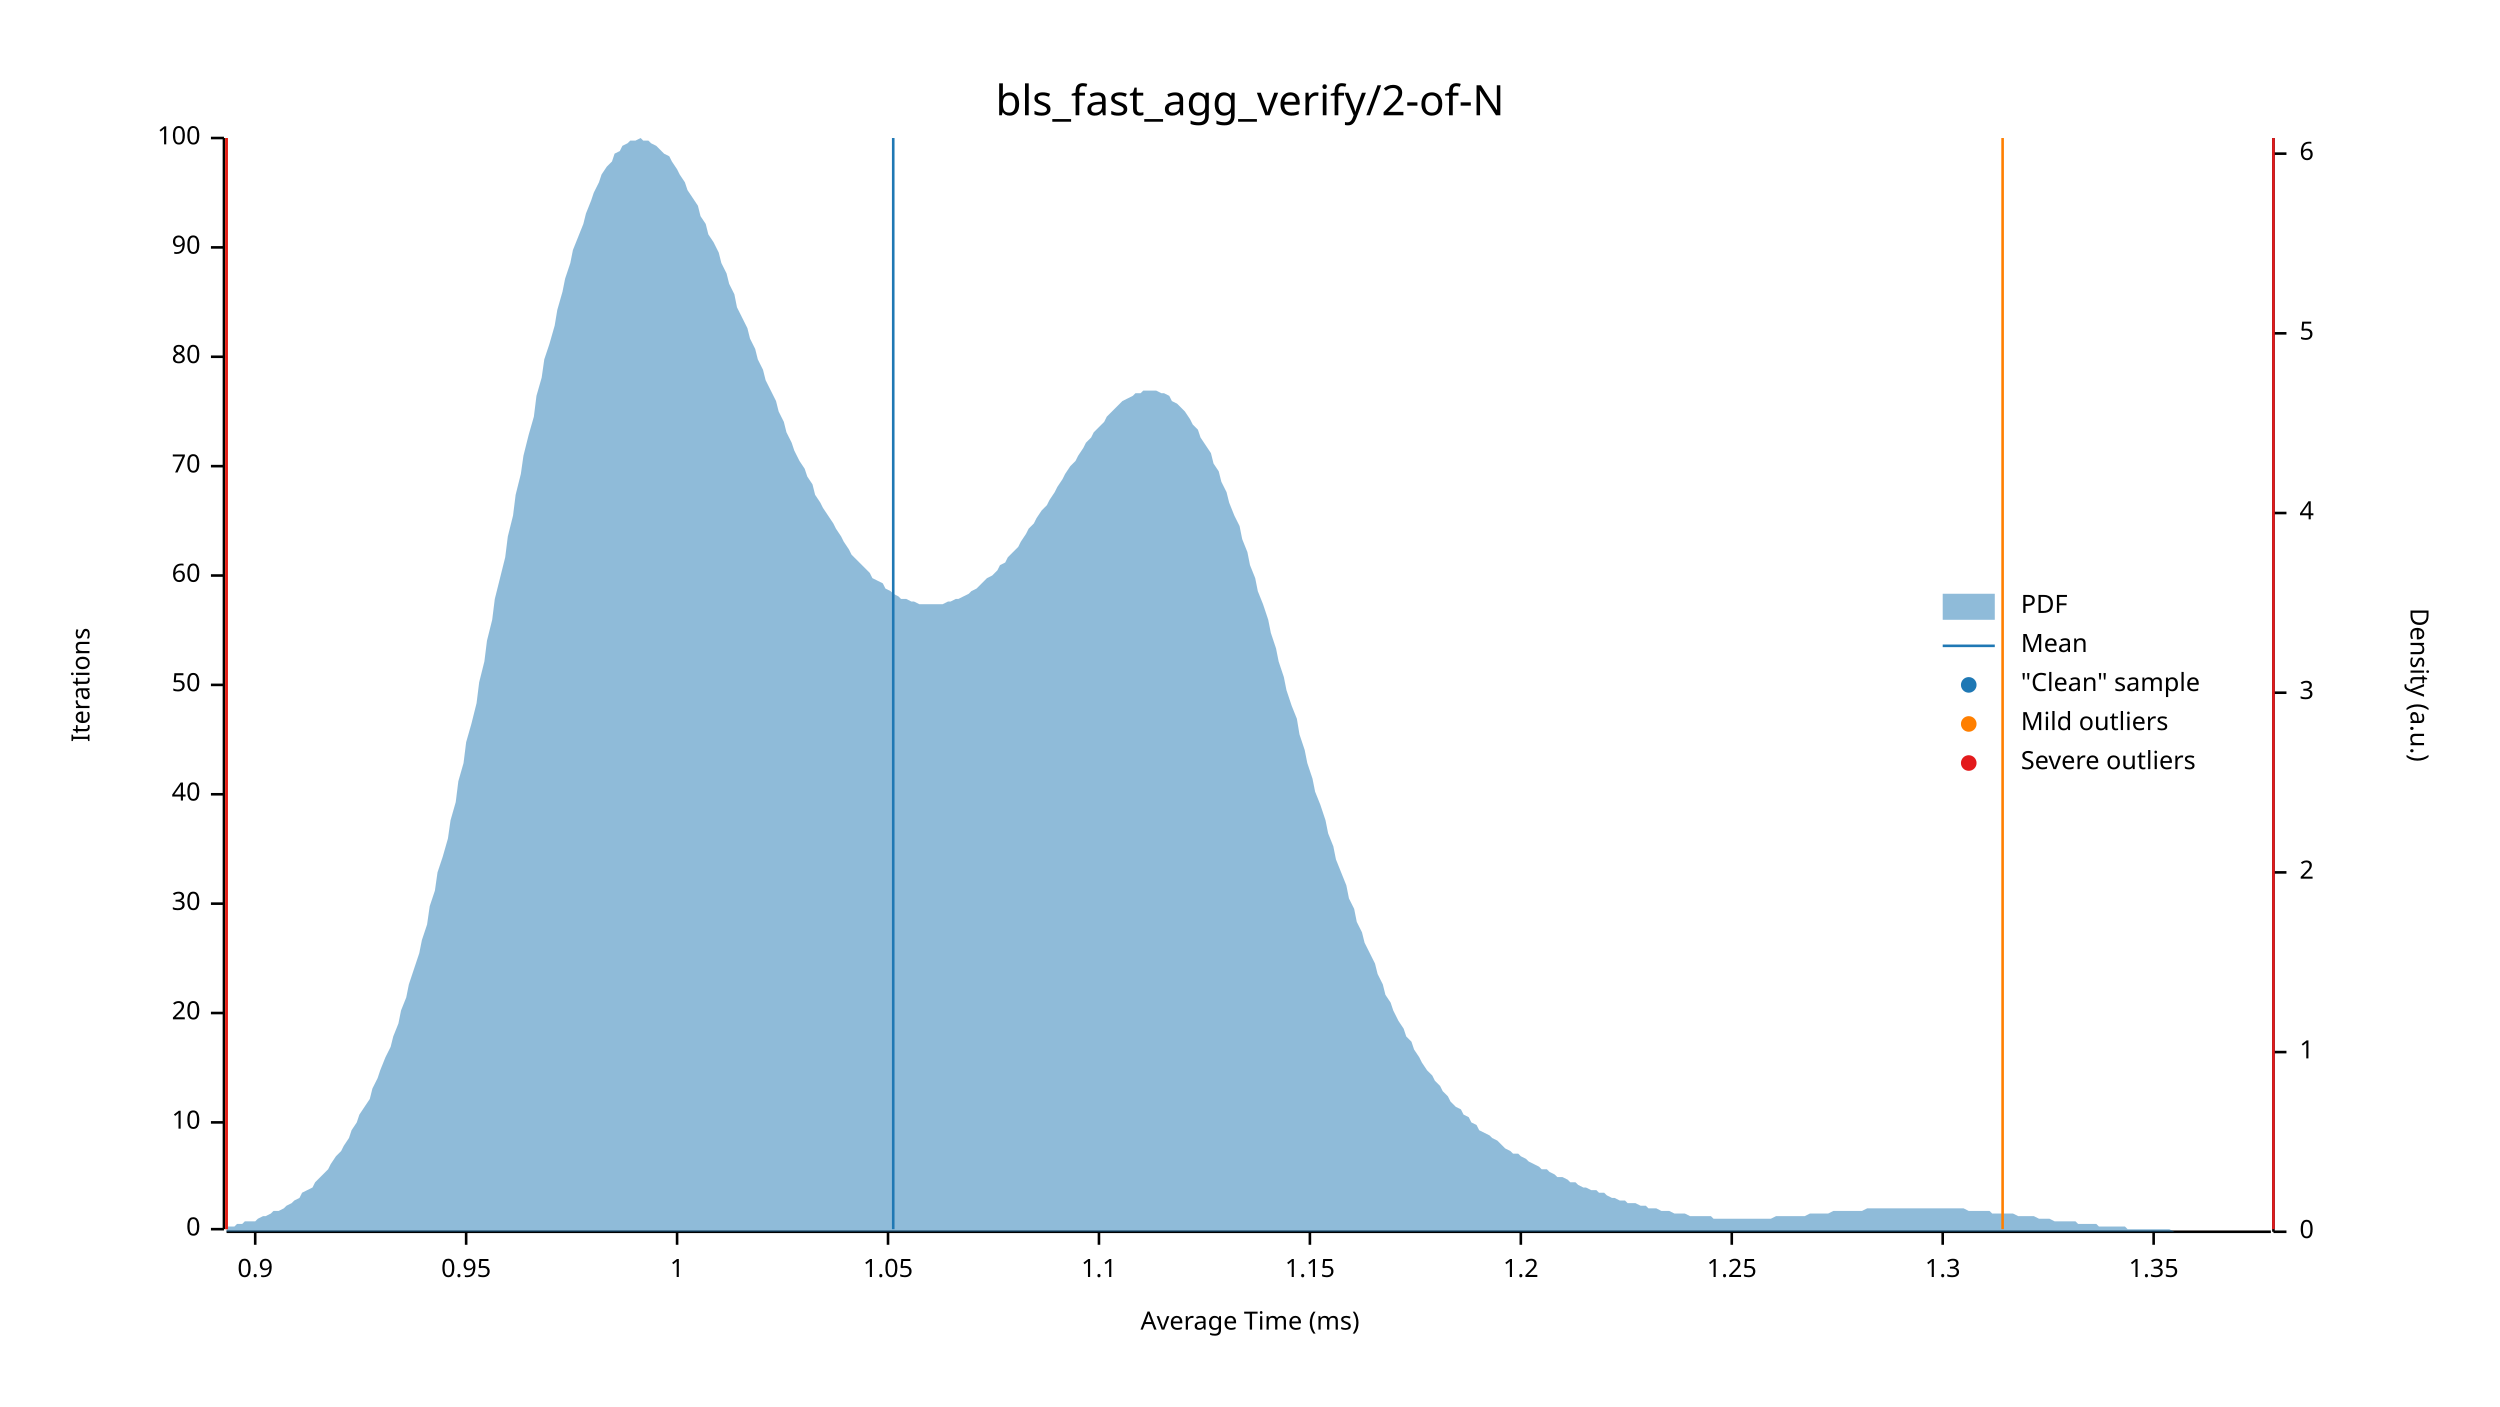
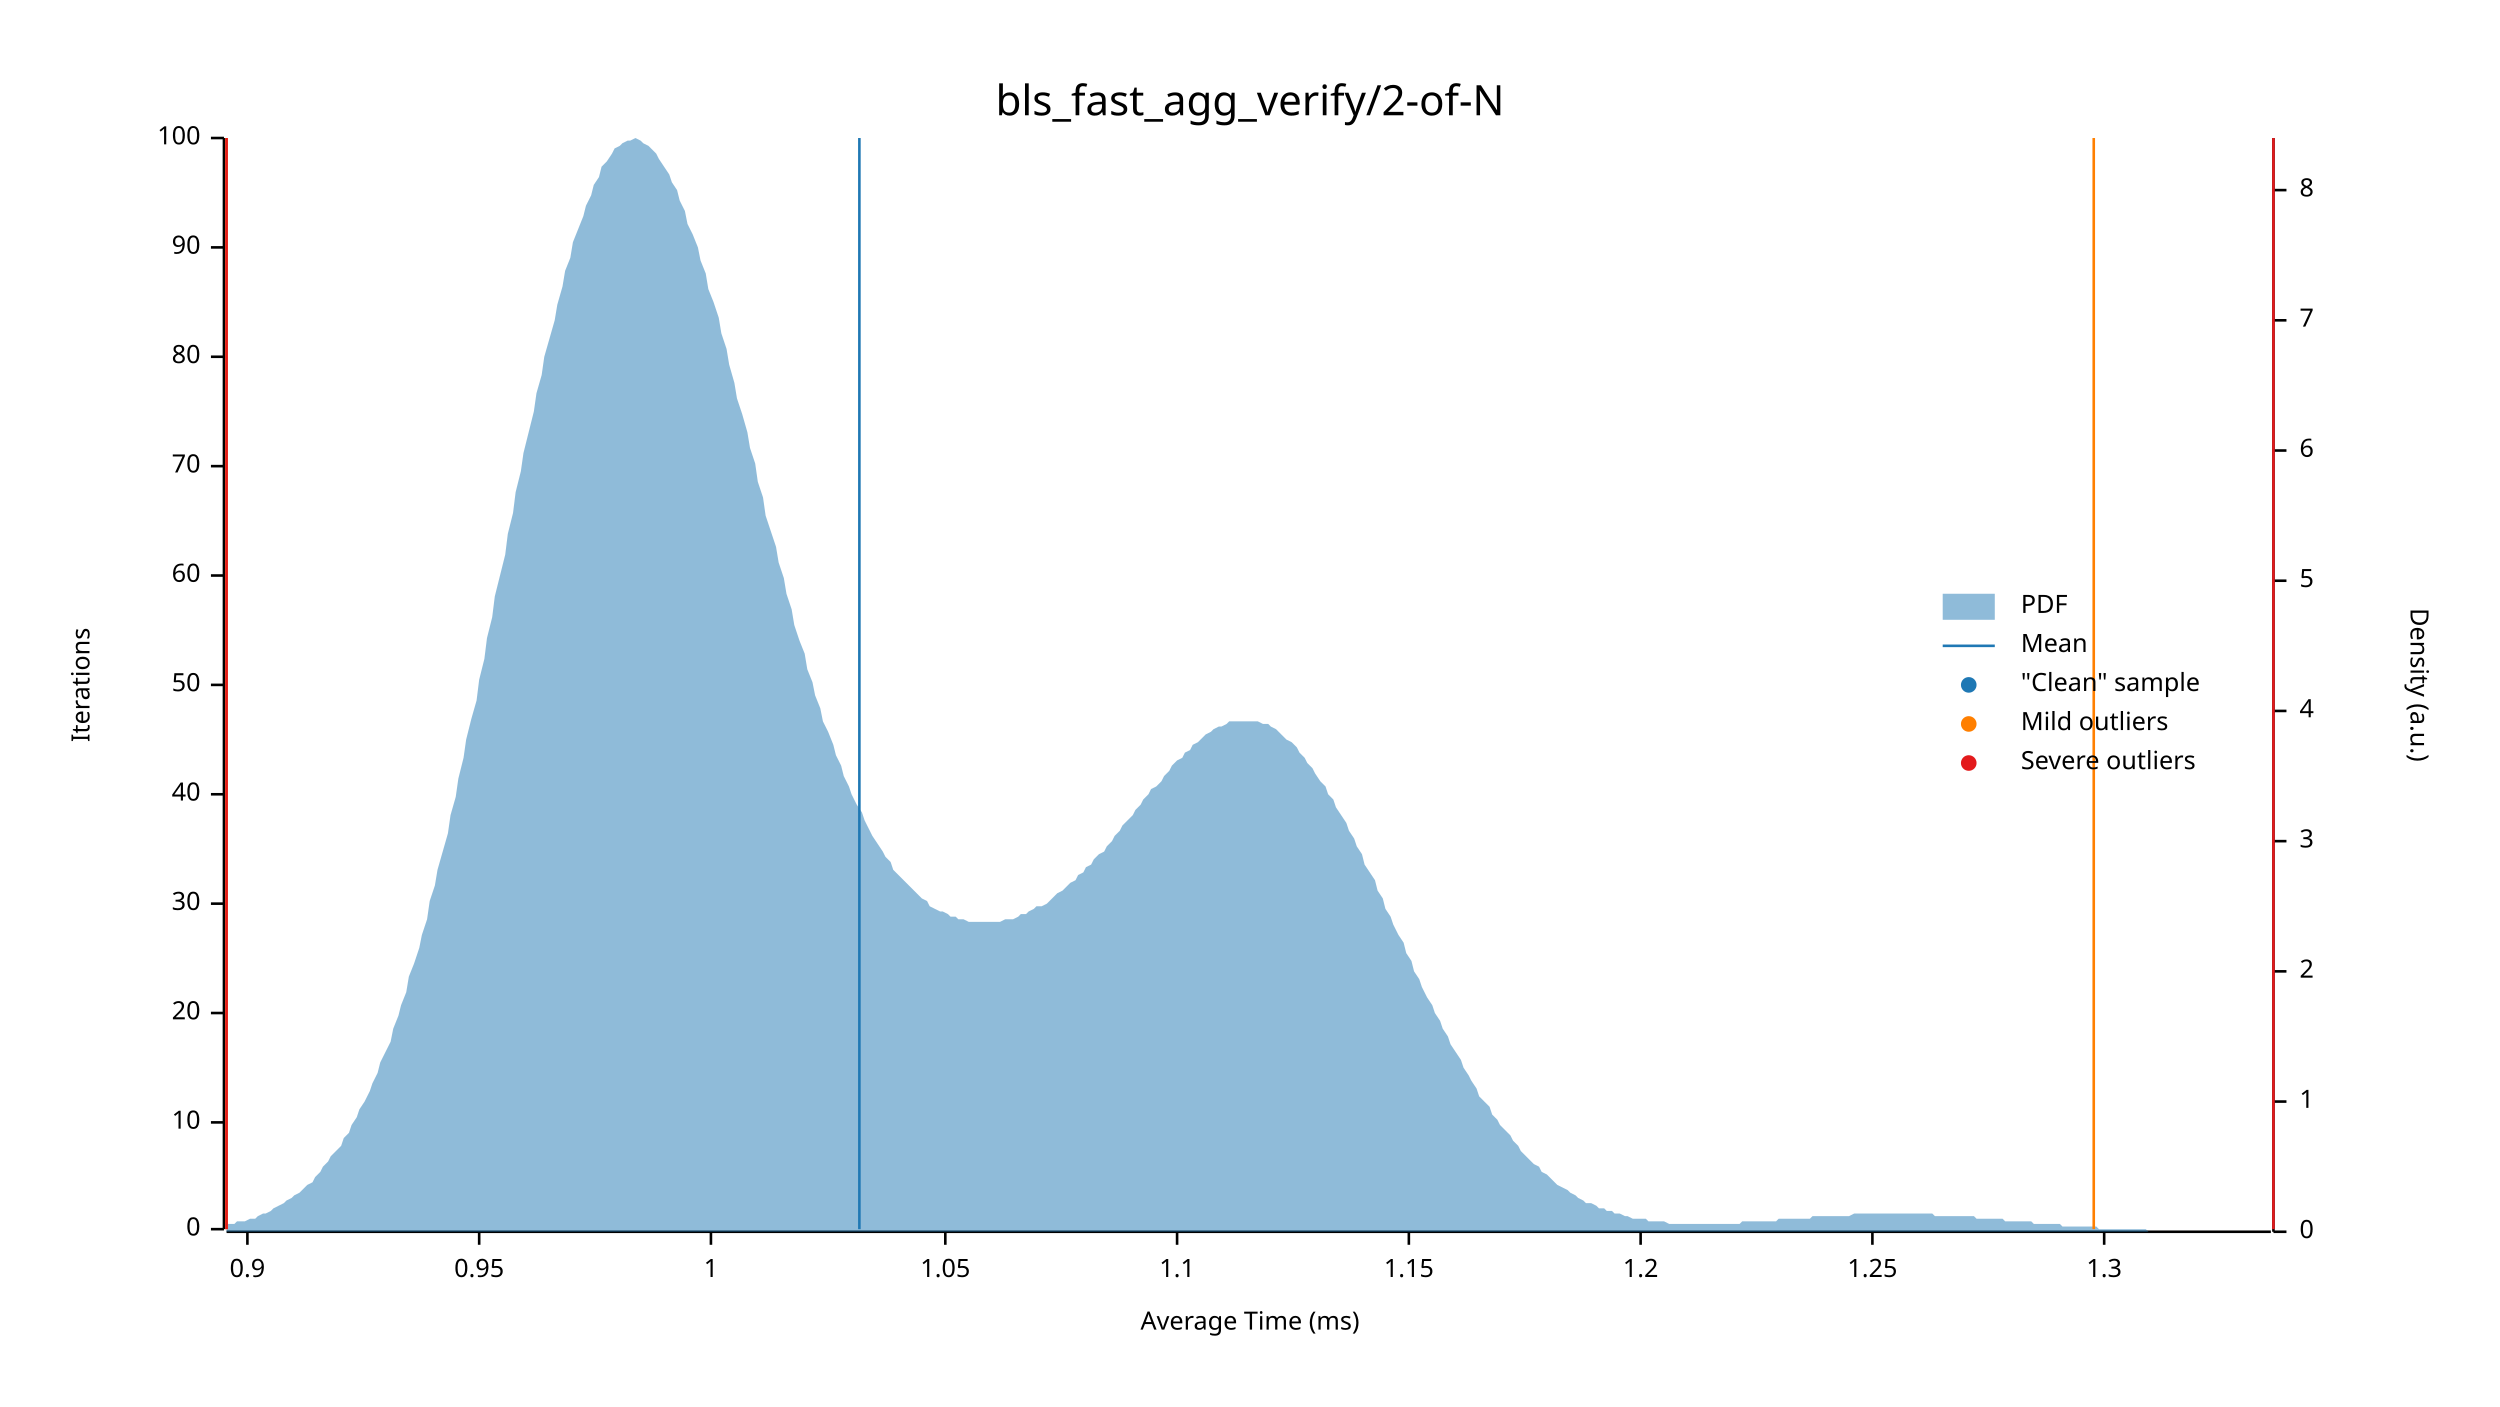
<svg xmlns="http://www.w3.org/2000/svg" width="960" height="540" viewBox="0 0 960 540">
  <text x="480" y="32" dy="0.76em" text-anchor="middle" font-family="sans-serif" font-size="16.129" opacity="1" fill="#000000">
bls_fast_agg_verify/2-of-N
</text>
  <text x="27" y="263" dy="0.76em" text-anchor="middle" font-family="sans-serif" font-size="9.677" opacity="1" fill="#000000" transform="rotate(270, 27, 263)">
Iterations
</text>
  <text x="480" y="513" dy="-0.5ex" text-anchor="middle" font-family="sans-serif" font-size="9.677" opacity="1" fill="#000000">
Average Time (ms)
</text>
  <polyline fill="none" opacity="1" stroke="#000000" stroke-width="1" points="86,53 86,472 " />
  <text x="77" y="472" dy="0.5ex" text-anchor="end" font-family="sans-serif" font-size="9.677" opacity="1" fill="#000000">
0
</text>
  <polyline fill="none" opacity="1" stroke="#000000" stroke-width="1" points="81,472 86,472 " />
  <text x="77" y="431" dy="0.5ex" text-anchor="end" font-family="sans-serif" font-size="9.677" opacity="1" fill="#000000">
10
</text>
  <polyline fill="none" opacity="1" stroke="#000000" stroke-width="1" points="81,431 86,431 " />
  <text x="77" y="389" dy="0.5ex" text-anchor="end" font-family="sans-serif" font-size="9.677" opacity="1" fill="#000000">
20
</text>
  <polyline fill="none" opacity="1" stroke="#000000" stroke-width="1" points="81,389 86,389 " />
  <text x="77" y="347" dy="0.5ex" text-anchor="end" font-family="sans-serif" font-size="9.677" opacity="1" fill="#000000">
30
</text>
  <polyline fill="none" opacity="1" stroke="#000000" stroke-width="1" points="81,347 86,347 " />
  <text x="77" y="305" dy="0.5ex" text-anchor="end" font-family="sans-serif" font-size="9.677" opacity="1" fill="#000000">
40
</text>
  <polyline fill="none" opacity="1" stroke="#000000" stroke-width="1" points="81,305 86,305 " />
  <text x="77" y="263" dy="0.5ex" text-anchor="end" font-family="sans-serif" font-size="9.677" opacity="1" fill="#000000">
50
</text>
  <polyline fill="none" opacity="1" stroke="#000000" stroke-width="1" points="81,263 86,263 " />
  <text x="77" y="221" dy="0.5ex" text-anchor="end" font-family="sans-serif" font-size="9.677" opacity="1" fill="#000000">
60
</text>
  <polyline fill="none" opacity="1" stroke="#000000" stroke-width="1" points="81,221 86,221 " />
  <text x="77" y="179" dy="0.5ex" text-anchor="end" font-family="sans-serif" font-size="9.677" opacity="1" fill="#000000">
70
</text>
  <polyline fill="none" opacity="1" stroke="#000000" stroke-width="1" points="81,179 86,179 " />
  <text x="77" y="137" dy="0.5ex" text-anchor="end" font-family="sans-serif" font-size="9.677" opacity="1" fill="#000000">
80
</text>
  <polyline fill="none" opacity="1" stroke="#000000" stroke-width="1" points="81,137 86,137 " />
  <text x="77" y="95" dy="0.5ex" text-anchor="end" font-family="sans-serif" font-size="9.677" opacity="1" fill="#000000">
90
</text>
  <polyline fill="none" opacity="1" stroke="#000000" stroke-width="1" points="81,95 86,95 " />
  <text x="77" y="53" dy="0.5ex" text-anchor="end" font-family="sans-serif" font-size="9.677" opacity="1" fill="#000000">
100
</text>
  <polyline fill="none" opacity="1" stroke="#000000" stroke-width="1" points="81,53 86,53 " />
  <polyline fill="none" opacity="1" stroke="#000000" stroke-width="1" points="87,473 872,473 " />
-   <text x="98" y="483" dy="0.76em" text-anchor="middle" font-family="sans-serif" font-size="9.677" opacity="1" fill="#000000">
+   <text x="95" y="483" dy="0.76em" text-anchor="middle" font-family="sans-serif" font-size="9.677" opacity="1" fill="#000000">
0.9
</text>
-   <polyline fill="none" opacity="1" stroke="#000000" stroke-width="1" points="98,473 98,478 " />
-   <text x="179" y="483" dy="0.76em" text-anchor="middle" font-family="sans-serif" font-size="9.677" opacity="1" fill="#000000">
+   <polyline fill="none" opacity="1" stroke="#000000" stroke-width="1" points="95,473 95,478 " />
+   <text x="184" y="483" dy="0.76em" text-anchor="middle" font-family="sans-serif" font-size="9.677" opacity="1" fill="#000000">
0.95
</text>
-   <polyline fill="none" opacity="1" stroke="#000000" stroke-width="1" points="179,473 179,478 " />
-   <text x="260" y="483" dy="0.76em" text-anchor="middle" font-family="sans-serif" font-size="9.677" opacity="1" fill="#000000">
+   <polyline fill="none" opacity="1" stroke="#000000" stroke-width="1" points="184,473 184,478 " />
+   <text x="273" y="483" dy="0.76em" text-anchor="middle" font-family="sans-serif" font-size="9.677" opacity="1" fill="#000000">
1
</text>
-   <polyline fill="none" opacity="1" stroke="#000000" stroke-width="1" points="260,473 260,478 " />
-   <text x="341" y="483" dy="0.76em" text-anchor="middle" font-family="sans-serif" font-size="9.677" opacity="1" fill="#000000">
+   <polyline fill="none" opacity="1" stroke="#000000" stroke-width="1" points="273,473 273,478 " />
+   <text x="363" y="483" dy="0.76em" text-anchor="middle" font-family="sans-serif" font-size="9.677" opacity="1" fill="#000000">
1.05
</text>
-   <polyline fill="none" opacity="1" stroke="#000000" stroke-width="1" points="341,473 341,478 " />
-   <text x="422" y="483" dy="0.76em" text-anchor="middle" font-family="sans-serif" font-size="9.677" opacity="1" fill="#000000">
+   <polyline fill="none" opacity="1" stroke="#000000" stroke-width="1" points="363,473 363,478 " />
+   <text x="452" y="483" dy="0.76em" text-anchor="middle" font-family="sans-serif" font-size="9.677" opacity="1" fill="#000000">
1.1
</text>
-   <polyline fill="none" opacity="1" stroke="#000000" stroke-width="1" points="422,473 422,478 " />
-   <text x="503" y="483" dy="0.76em" text-anchor="middle" font-family="sans-serif" font-size="9.677" opacity="1" fill="#000000">
+   <polyline fill="none" opacity="1" stroke="#000000" stroke-width="1" points="452,473 452,478 " />
+   <text x="541" y="483" dy="0.76em" text-anchor="middle" font-family="sans-serif" font-size="9.677" opacity="1" fill="#000000">
1.15
</text>
-   <polyline fill="none" opacity="1" stroke="#000000" stroke-width="1" points="503,473 503,478 " />
-   <text x="584" y="483" dy="0.76em" text-anchor="middle" font-family="sans-serif" font-size="9.677" opacity="1" fill="#000000">
+   <polyline fill="none" opacity="1" stroke="#000000" stroke-width="1" points="541,473 541,478 " />
+   <text x="630" y="483" dy="0.76em" text-anchor="middle" font-family="sans-serif" font-size="9.677" opacity="1" fill="#000000">
1.2
</text>
-   <polyline fill="none" opacity="1" stroke="#000000" stroke-width="1" points="584,473 584,478 " />
-   <text x="665" y="483" dy="0.76em" text-anchor="middle" font-family="sans-serif" font-size="9.677" opacity="1" fill="#000000">
+   <polyline fill="none" opacity="1" stroke="#000000" stroke-width="1" points="630,473 630,478 " />
+   <text x="719" y="483" dy="0.76em" text-anchor="middle" font-family="sans-serif" font-size="9.677" opacity="1" fill="#000000">
1.25
</text>
-   <polyline fill="none" opacity="1" stroke="#000000" stroke-width="1" points="665,473 665,478 " />
-   <text x="746" y="483" dy="0.76em" text-anchor="middle" font-family="sans-serif" font-size="9.677" opacity="1" fill="#000000">
+   <polyline fill="none" opacity="1" stroke="#000000" stroke-width="1" points="719,473 719,478 " />
+   <text x="808" y="483" dy="0.76em" text-anchor="middle" font-family="sans-serif" font-size="9.677" opacity="1" fill="#000000">
1.3
</text>
-   <polyline fill="none" opacity="1" stroke="#000000" stroke-width="1" points="746,473 746,478 " />
-   <text x="827" y="483" dy="0.76em" text-anchor="middle" font-family="sans-serif" font-size="9.677" opacity="1" fill="#000000">
- 1.35
- </text>
-   <polyline fill="none" opacity="1" stroke="#000000" stroke-width="1" points="827,473 827,478 " />
+   <polyline fill="none" opacity="1" stroke="#000000" stroke-width="1" points="808,473 808,478 " />
  <text x="933" y="263" dy="0.76em" text-anchor="middle" font-family="sans-serif" font-size="9.677" opacity="1" fill="#000000" transform="rotate(90, 933, 263)">
Density (a.u.)
</text>
  <polyline fill="none" opacity="1" stroke="#000000" stroke-width="1" points="873,53 873,473 " />
  <text x="883" y="473" dy="0.5ex" text-anchor="start" font-family="sans-serif" font-size="9.677" opacity="1" fill="#000000">
0
</text>
  <polyline fill="none" opacity="1" stroke="#000000" stroke-width="1" points="873,473 878,473 " />
-   <text x="883" y="404" dy="0.5ex" text-anchor="start" font-family="sans-serif" font-size="9.677" opacity="1" fill="#000000">
+   <text x="883" y="423" dy="0.5ex" text-anchor="start" font-family="sans-serif" font-size="9.677" opacity="1" fill="#000000">
1
</text>
-   <polyline fill="none" opacity="1" stroke="#000000" stroke-width="1" points="873,404 878,404 " />
-   <text x="883" y="335" dy="0.5ex" text-anchor="start" font-family="sans-serif" font-size="9.677" opacity="1" fill="#000000">
+   <polyline fill="none" opacity="1" stroke="#000000" stroke-width="1" points="873,423 878,423 " />
+   <text x="883" y="373" dy="0.5ex" text-anchor="start" font-family="sans-serif" font-size="9.677" opacity="1" fill="#000000">
2
</text>
-   <polyline fill="none" opacity="1" stroke="#000000" stroke-width="1" points="873,335 878,335 " />
-   <text x="883" y="266" dy="0.5ex" text-anchor="start" font-family="sans-serif" font-size="9.677" opacity="1" fill="#000000">
+   <polyline fill="none" opacity="1" stroke="#000000" stroke-width="1" points="873,373 878,373 " />
+   <text x="883" y="323" dy="0.5ex" text-anchor="start" font-family="sans-serif" font-size="9.677" opacity="1" fill="#000000">
3
</text>
-   <polyline fill="none" opacity="1" stroke="#000000" stroke-width="1" points="873,266 878,266 " />
-   <text x="883" y="197" dy="0.5ex" text-anchor="start" font-family="sans-serif" font-size="9.677" opacity="1" fill="#000000">
+   <polyline fill="none" opacity="1" stroke="#000000" stroke-width="1" points="873,323 878,323 " />
+   <text x="883" y="273" dy="0.5ex" text-anchor="start" font-family="sans-serif" font-size="9.677" opacity="1" fill="#000000">
4
</text>
-   <polyline fill="none" opacity="1" stroke="#000000" stroke-width="1" points="873,197 878,197 " />
-   <text x="883" y="128" dy="0.5ex" text-anchor="start" font-family="sans-serif" font-size="9.677" opacity="1" fill="#000000">
+   <polyline fill="none" opacity="1" stroke="#000000" stroke-width="1" points="873,273 878,273 " />
+   <text x="883" y="223" dy="0.5ex" text-anchor="start" font-family="sans-serif" font-size="9.677" opacity="1" fill="#000000">
5
</text>
-   <polyline fill="none" opacity="1" stroke="#000000" stroke-width="1" points="873,128 878,128 " />
-   <text x="883" y="59" dy="0.5ex" text-anchor="start" font-family="sans-serif" font-size="9.677" opacity="1" fill="#000000">
+   <polyline fill="none" opacity="1" stroke="#000000" stroke-width="1" points="873,223 878,223 " />
+   <text x="883" y="173" dy="0.5ex" text-anchor="start" font-family="sans-serif" font-size="9.677" opacity="1" fill="#000000">
6
</text>
-   <polyline fill="none" opacity="1" stroke="#000000" stroke-width="1" points="873,59 878,59 " />
-   <polygon opacity="0.5" fill="#1F78B4" points="87,471 88,471 90,471 91,470 93,470 94,469 96,469 98,469 99,468 101,467 102,467 104,466 105,465 107,465 109,464 110,463 112,462 113,461 115,460 116,458 118,457 120,456 121,454 123,452 124,451 126,449 127,447 129,444 131,442 132,440 134,437 135,434 137,431 138,428 140,425 142,422 143,418 145,414 146,411 148,406 150,402 151,398 153,393 154,388 156,383 157,378 159,372 161,366 162,361 164,355 165,348 167,342 168,335 170,329 172,322 173,315 175,308 176,300 178,293 179,285 181,278 183,270 184,262 186,254 187,246 189,238 190,230 192,222 194,214 195,206 197,198 198,190 200,182 201,175 203,167 205,160 206,152 208,145 209,138 211,132 213,125 214,119 216,112 217,107 219,101 220,96 222,91 224,86 225,82 227,77 228,74 230,70 231,67 233,64 235,62 236,59 238,58 239,56 241,55 242,54 244,54 246,53 247,54 249,54 250,55 252,56 253,57 255,59 257,60 258,62 260,65 261,67 263,70 264,73 266,76 268,79 269,83 271,86 272,90 274,93 276,97 277,101 279,105 280,109 282,113 283,118 285,122 287,126 288,130 290,134 291,138 293,142 294,146 296,150 298,154 299,158 301,162 302,166 304,170 305,173 307,177 309,180 310,183 312,186 313,190 315,193 316,195 318,198 320,201 321,203 323,206 324,208 326,211 327,213 329,215 331,217 332,218 334,220 335,222 337,223 339,224 340,226 342,227 343,228 345,229 346,230 348,230 350,231 351,231 353,232 354,232 356,232 357,232 359,232 361,232 362,232 364,231 365,231 367,230 368,230 370,229 372,228 373,227 375,226 376,225 378,223 379,222 381,221 383,219 384,217 386,216 387,214 389,212 391,210 392,208 394,205 395,203 397,201 398,199 400,196 402,194 403,192 405,189 406,187 408,184 409,182 411,179 413,177 414,175 416,172 417,170 419,168 420,166 422,164 424,162 425,160 427,158 428,157 430,155 431,154 433,153 435,152 436,151 438,151 439,150 441,150 442,150 444,150 446,151 447,151 449,152 450,154 452,155 454,157 455,158 457,161 458,163 460,165 461,168 463,171 465,174 466,178 468,181 469,185 471,189 472,193 474,198 476,202 477,207 479,212 480,217 482,222 483,227 485,232 487,238 488,243 490,249 491,254 493,260 494,265 496,271 498,276 499,282 501,288 502,293 504,299 505,304 507,309 509,315 510,320 512,325 513,330 515,335 517,340 518,345 520,349 521,354 523,358 524,362 526,366 528,370 529,374 531,378 532,382 534,385 535,388 537,392 539,395 540,398 542,400 543,403 545,406 546,408 548,411 550,413 551,415 553,417 554,419 556,421 557,423 559,425 561,426 562,428 564,429 565,431 567,432 568,434 570,435 572,436 573,437 575,438 576,439 578,441 580,442 581,443 583,443 584,444 586,445 587,446 589,447 591,448 592,449 594,449 595,450 597,451 598,452 600,452 602,453 603,454 605,454 606,455 608,456 609,456 611,457 613,457 614,458 616,458 617,459 619,460 620,460 622,461 624,461 625,462 627,462 628,462 630,463 632,463 633,464 635,464 636,464 638,465 639,465 641,465 643,466 644,466 646,466 647,466 649,467 650,467 652,467 654,467 655,467 657,467 658,468 660,468 661,468 663,468 665,468 666,468 668,468 669,468 671,468 672,468 674,468 676,468 677,468 679,468 680,468 682,467 683,467 685,467 687,467 688,467 690,467 691,467 693,467 695,466 696,466 698,466 699,466 701,466 702,466 704,465 706,465 707,465 709,465 710,465 712,465 713,465 715,465 717,464 718,464 720,464 721,464 723,464 724,464 726,464 728,464 729,464 731,464 732,464 734,464 735,464 737,464 739,464 740,464 742,464 743,464 745,464 746,464 748,464 750,464 751,464 753,464 754,464 756,465 758,465 759,465 761,465 762,465 764,465 765,466 767,466 769,466 770,466 772,466 773,466 775,467 776,467 778,467 780,467 781,467 783,468 784,468 786,468 787,468 789,469 791,469 792,469 794,469 795,469 797,469 798,470 800,470 802,470 803,470 805,470 806,471 808,471 809,471 811,471 813,471 814,471 816,471 817,472 819,472 821,472 822,472 824,472 825,472 827,472 828,472 830,472 832,472 833,472 835,473 836,473 838,473 839,473 841,473 843,473 844,473 846,473 847,473 849,473 850,473 852,473 854,473 855,473 857,473 858,473 860,473 861,473 863,473 865,473 866,473 868,473 869,473 871,473 873,473 873,473 87,473 " />
-   <polyline fill="none" opacity="1" stroke="#1F78B4" stroke-width="1" points="343,472 343,53 " />
+   <polyline fill="none" opacity="1" stroke="#000000" stroke-width="1" points="873,173 878,173 " />
+   <text x="883" y="123" dy="0.5ex" text-anchor="start" font-family="sans-serif" font-size="9.677" opacity="1" fill="#000000">
+ 7
+ </text>
+   <polyline fill="none" opacity="1" stroke="#000000" stroke-width="1" points="873,123 878,123 " />
+   <text x="883" y="73" dy="0.5ex" text-anchor="start" font-family="sans-serif" font-size="9.677" opacity="1" fill="#000000">
+ 8
+ </text>
+   <polyline fill="none" opacity="1" stroke="#000000" stroke-width="1" points="873,73 878,73 " />
+   <polygon opacity="0.5" fill="#1F78B4" points="87,470 88,470 90,470 91,469 93,469 94,469 96,468 98,468 99,467 101,466 102,466 104,465 105,464 107,463 109,462 110,461 112,460 113,459 115,458 116,457 118,455 120,454 121,452 123,450 124,448 126,446 127,444 129,442 131,440 132,437 134,435 135,432 137,429 138,426 140,423 142,419 143,416 145,412 146,408 148,404 150,400 151,395 153,390 154,386 156,381 157,375 159,370 161,364 162,359 164,353 165,346 167,340 168,334 170,327 172,320 173,313 175,306 176,299 178,291 179,284 181,276 183,269 184,261 186,253 187,245 189,237 190,229 192,221 194,213 195,205 197,197 198,189 200,181 201,174 203,166 205,158 206,151 208,144 209,137 211,130 213,123 214,117 216,110 217,104 219,99 220,93 222,88 224,83 225,79 227,75 228,71 230,68 231,64 233,62 235,59 236,57 238,56 239,55 241,54 242,54 244,53 246,54 247,55 249,56 250,57 252,59 253,61 255,64 257,67 258,70 260,73 261,77 263,81 264,86 266,90 268,95 269,100 271,105 272,111 274,116 276,122 277,128 279,134 280,140 282,147 283,153 285,159 287,166 288,172 290,178 291,185 293,191 294,198 296,204 298,210 299,216 301,222 302,228 304,234 305,240 307,246 309,251 310,257 312,262 313,267 315,272 316,277 318,281 320,286 321,290 323,294 324,298 326,302 327,305 329,309 331,312 332,315 334,319 335,321 337,324 339,327 340,329 342,331 343,334 345,336 346,337 348,339 350,341 351,342 353,344 354,345 356,346 357,348 359,349 361,350 362,350 364,351 365,352 367,352 368,353 370,353 372,354 373,354 375,354 376,354 378,354 379,354 381,354 383,354 384,354 386,353 387,353 389,353 391,352 392,351 394,351 395,350 397,349 398,348 400,348 402,347 403,346 405,344 406,343 408,342 409,341 411,339 413,338 414,336 416,335 417,333 419,332 420,330 422,328 424,327 425,325 427,323 428,321 430,319 431,317 433,315 435,313 436,311 438,309 439,307 441,305 442,303 444,302 446,300 447,298 449,296 450,294 452,292 454,291 455,289 457,288 458,286 460,285 461,284 463,282 465,281 466,280 468,279 469,279 471,278 472,277 474,277 476,277 477,277 479,277 480,277 482,277 483,277 485,278 487,278 488,279 490,280 491,281 493,283 494,284 496,285 498,287 499,289 501,291 502,293 504,295 505,297 507,300 509,302 510,305 512,307 513,310 515,313 517,316 518,319 520,322 521,325 523,328 524,332 526,335 528,338 529,342 531,345 532,349 534,352 535,355 537,359 539,362 540,366 542,369 543,373 545,376 546,379 548,383 550,386 551,389 553,392 554,395 556,398 557,401 559,404 561,407 562,410 564,413 565,415 567,418 568,421 570,423 572,425 573,428 575,430 576,432 578,434 580,436 581,438 583,440 584,442 586,444 587,445 589,447 591,448 592,450 594,451 595,452 597,454 598,455 600,456 602,457 603,458 605,459 606,460 608,461 609,462 611,462 613,463 614,464 616,464 617,465 619,465 620,466 622,466 624,467 625,467 627,468 628,468 630,468 632,468 633,469 635,469 636,469 638,469 639,469 641,470 643,470 644,470 646,470 647,470 649,470 650,470 652,470 654,470 655,470 657,470 658,470 660,470 661,470 663,470 665,470 666,470 668,470 669,469 671,469 672,469 674,469 676,469 677,469 679,469 680,469 682,469 683,468 685,468 687,468 688,468 690,468 691,468 693,468 695,468 696,467 698,467 699,467 701,467 702,467 704,467 706,467 707,467 709,467 710,467 712,466 713,466 715,466 717,466 718,466 720,466 721,466 723,466 724,466 726,466 728,466 729,466 731,466 732,466 734,466 735,466 737,466 739,466 740,466 742,466 743,467 745,467 746,467 748,467 750,467 751,467 753,467 754,467 756,467 758,467 759,468 761,468 762,468 764,468 765,468 767,468 769,468 770,469 772,469 773,469 775,469 776,469 778,469 780,469 781,470 783,470 784,470 786,470 787,470 789,470 791,470 792,471 794,471 795,471 797,471 798,471 800,471 802,471 803,471 805,471 806,472 808,472 809,472 811,472 813,472 814,472 816,472 817,472 819,472 821,472 822,472 824,472 825,473 827,473 828,473 830,473 832,473 833,473 835,473 836,473 838,473 839,473 841,473 843,473 844,473 846,473 847,473 849,473 850,473 852,473 854,473 855,473 857,473 858,473 860,473 861,473 863,473 865,473 866,473 868,473 869,473 871,473 873,473 873,473 87,473 " />
+   <polyline fill="none" opacity="1" stroke="#1F78B4" stroke-width="1" points="330,472 330,53 " />
  <polyline fill="none" opacity="1" stroke="#FF7F00" stroke-width="1" points="87,472 87,53 " />
-   <polyline fill="none" opacity="1" stroke="#FF7F00" stroke-width="1" points="769,472 769,53 " />
+   <polyline fill="none" opacity="1" stroke="#FF7F00" stroke-width="1" points="804,472 804,53 " />
  <polyline fill="none" opacity="1" stroke="#E31A1C" stroke-width="1" points="87,472 87,53 " />
  <polyline fill="none" opacity="1" stroke="#E31A1C" stroke-width="1" points="873,472 873,53 " />
  <text x="776" y="228" dy="0.76em" text-anchor="start" font-family="sans-serif" font-size="9.677" opacity="1" fill="#000000">
PDF
</text>
  <text x="776" y="243" dy="0.76em" text-anchor="start" font-family="sans-serif" font-size="9.677" opacity="1" fill="#000000">
Mean
</text>
  <text x="776" y="258" dy="0.76em" text-anchor="start" font-family="sans-serif" font-size="9.677" opacity="1" fill="#000000">
"Clean" sample
</text>
  <text x="776" y="273" dy="0.76em" text-anchor="start" font-family="sans-serif" font-size="9.677" opacity="1" fill="#000000">
Mild outliers
</text>
  <text x="776" y="288" dy="0.76em" text-anchor="start" font-family="sans-serif" font-size="9.677" opacity="1" fill="#000000">
Severe outliers
</text>
  <rect x="746" y="228" width="20" height="10" opacity="0.5" fill="#1F78B4" stroke="none" />
  <polyline fill="none" opacity="1" stroke="#1F78B4" stroke-width="1" points="746,248 766,248 " />
  <circle cx="756" cy="263" r="3" opacity="1" fill="#1F78B4" stroke="none" stroke-width="1" />
  <circle cx="756" cy="278" r="3" opacity="1" fill="#FF7F00" stroke="none" stroke-width="1" />
  <circle cx="756" cy="293" r="3" opacity="1" fill="#E31A1C" stroke="none" stroke-width="1" />
</svg>
